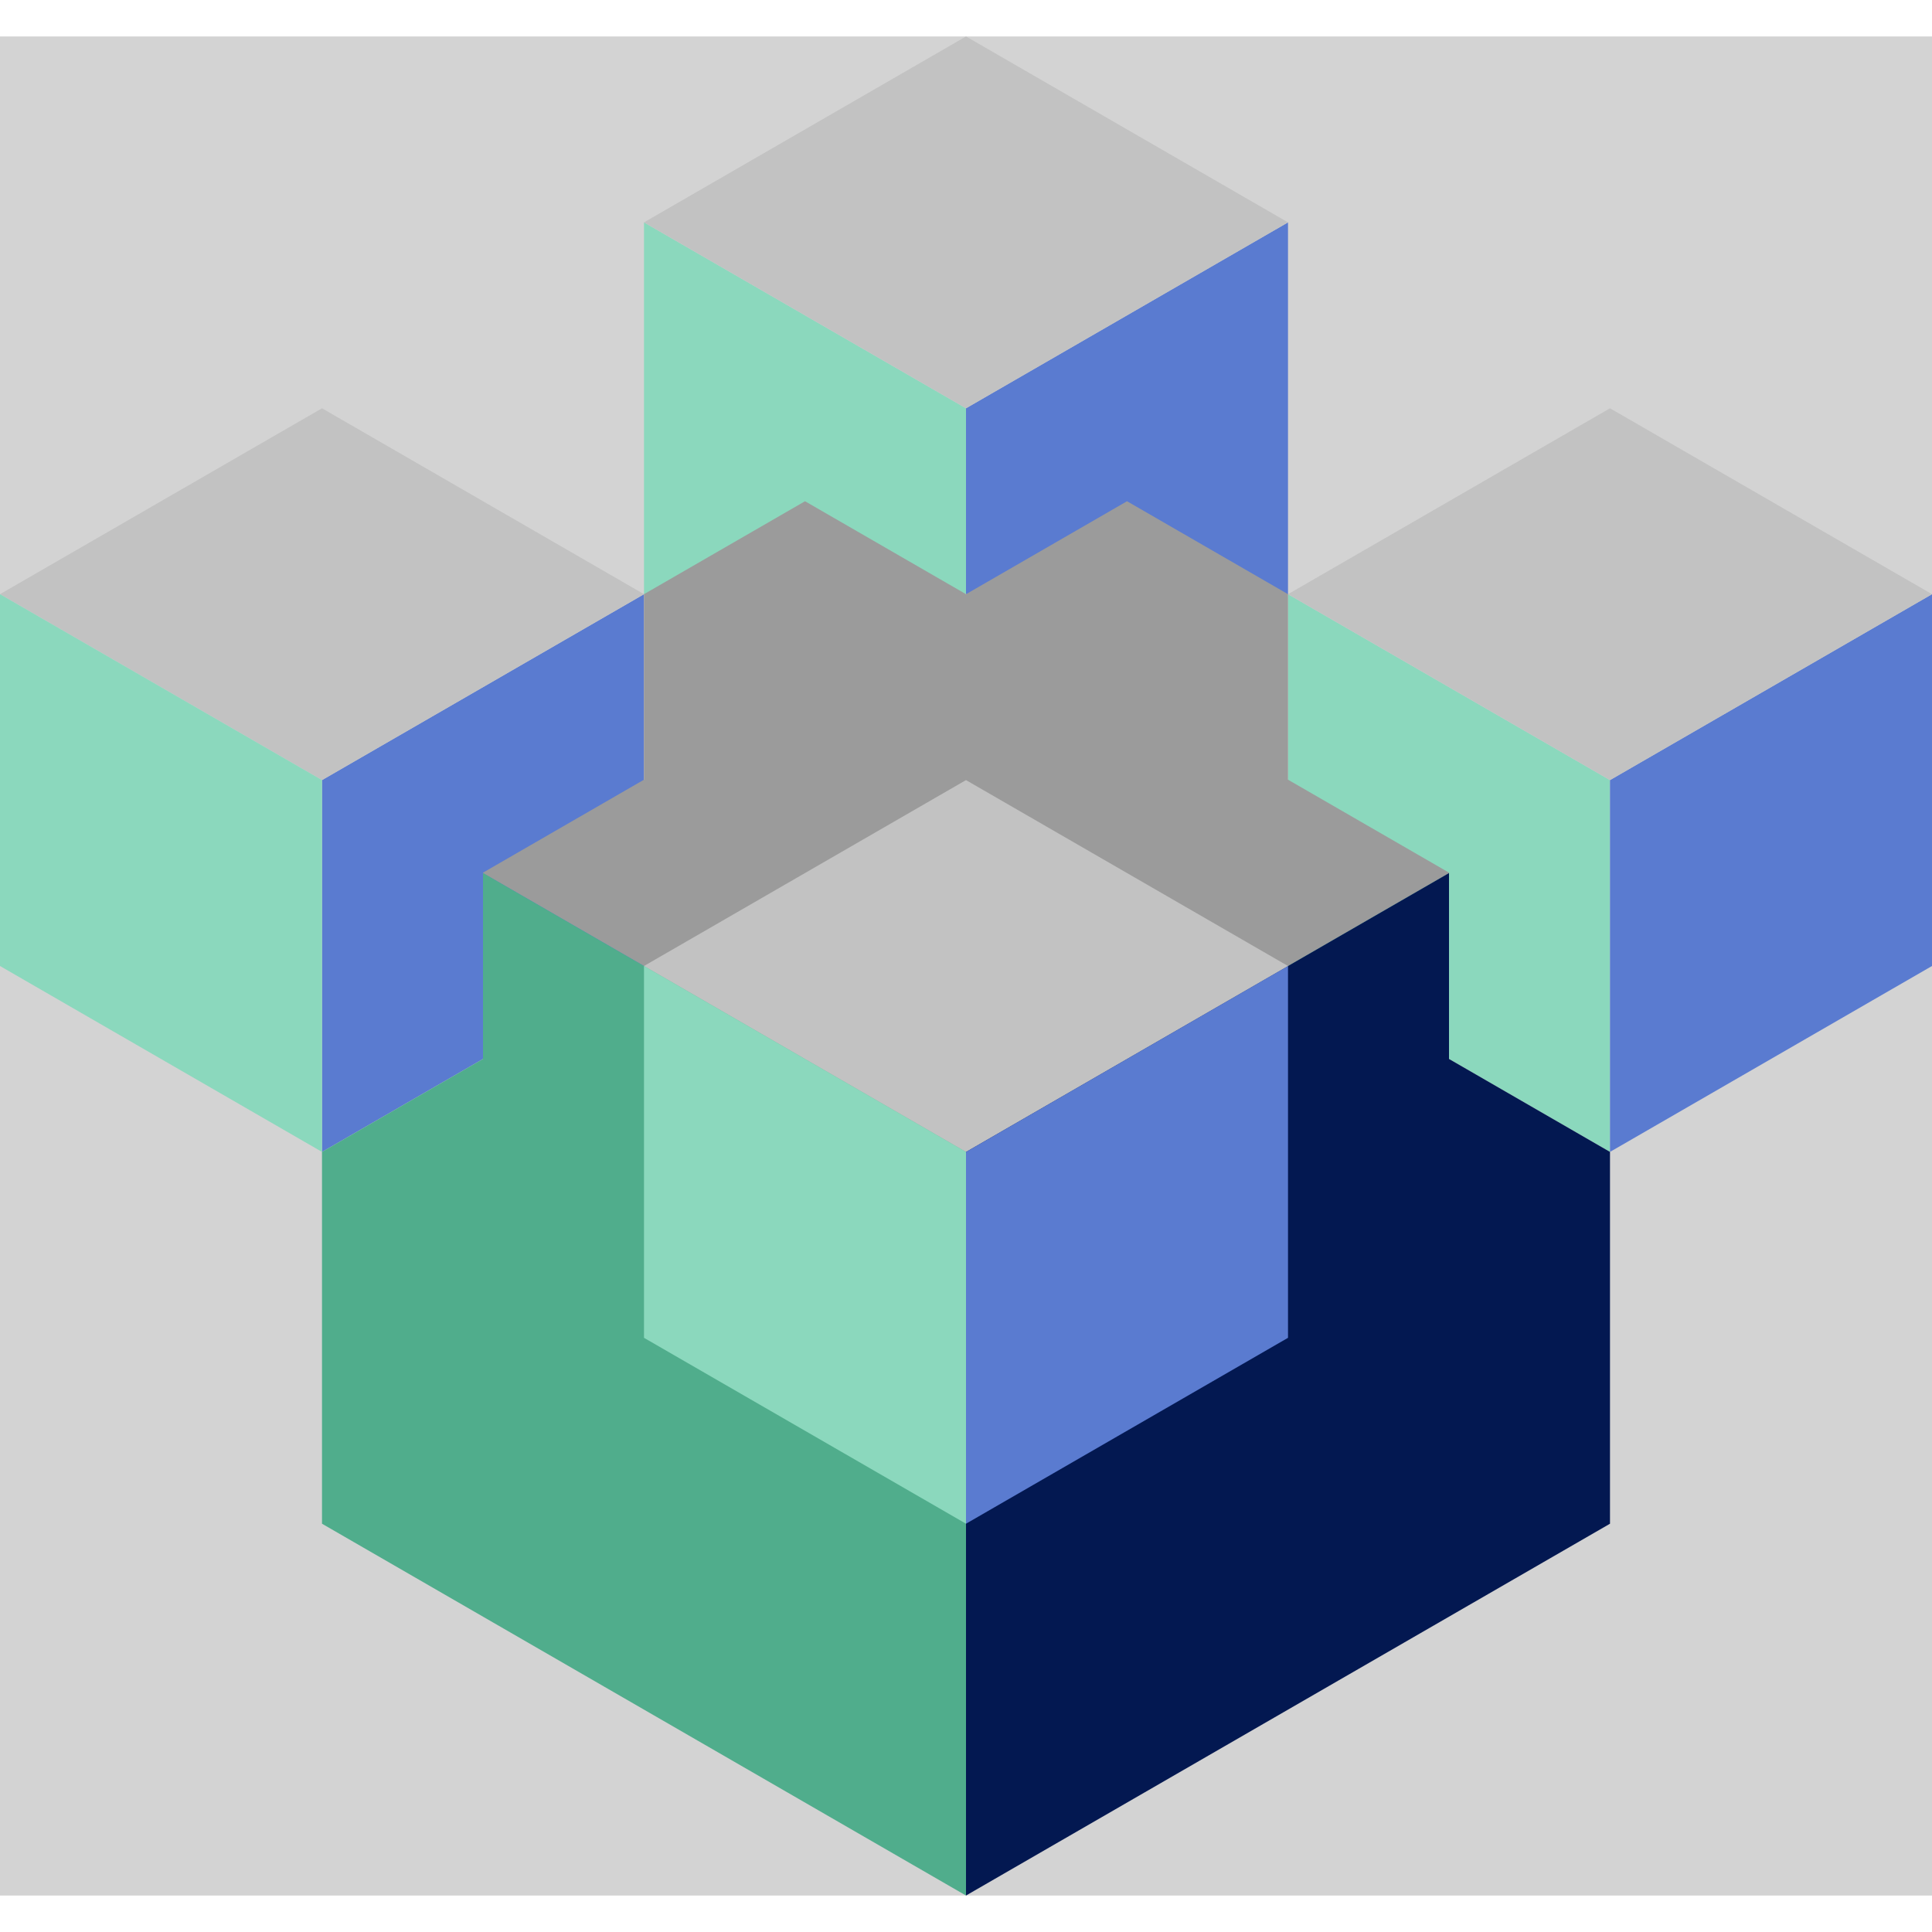
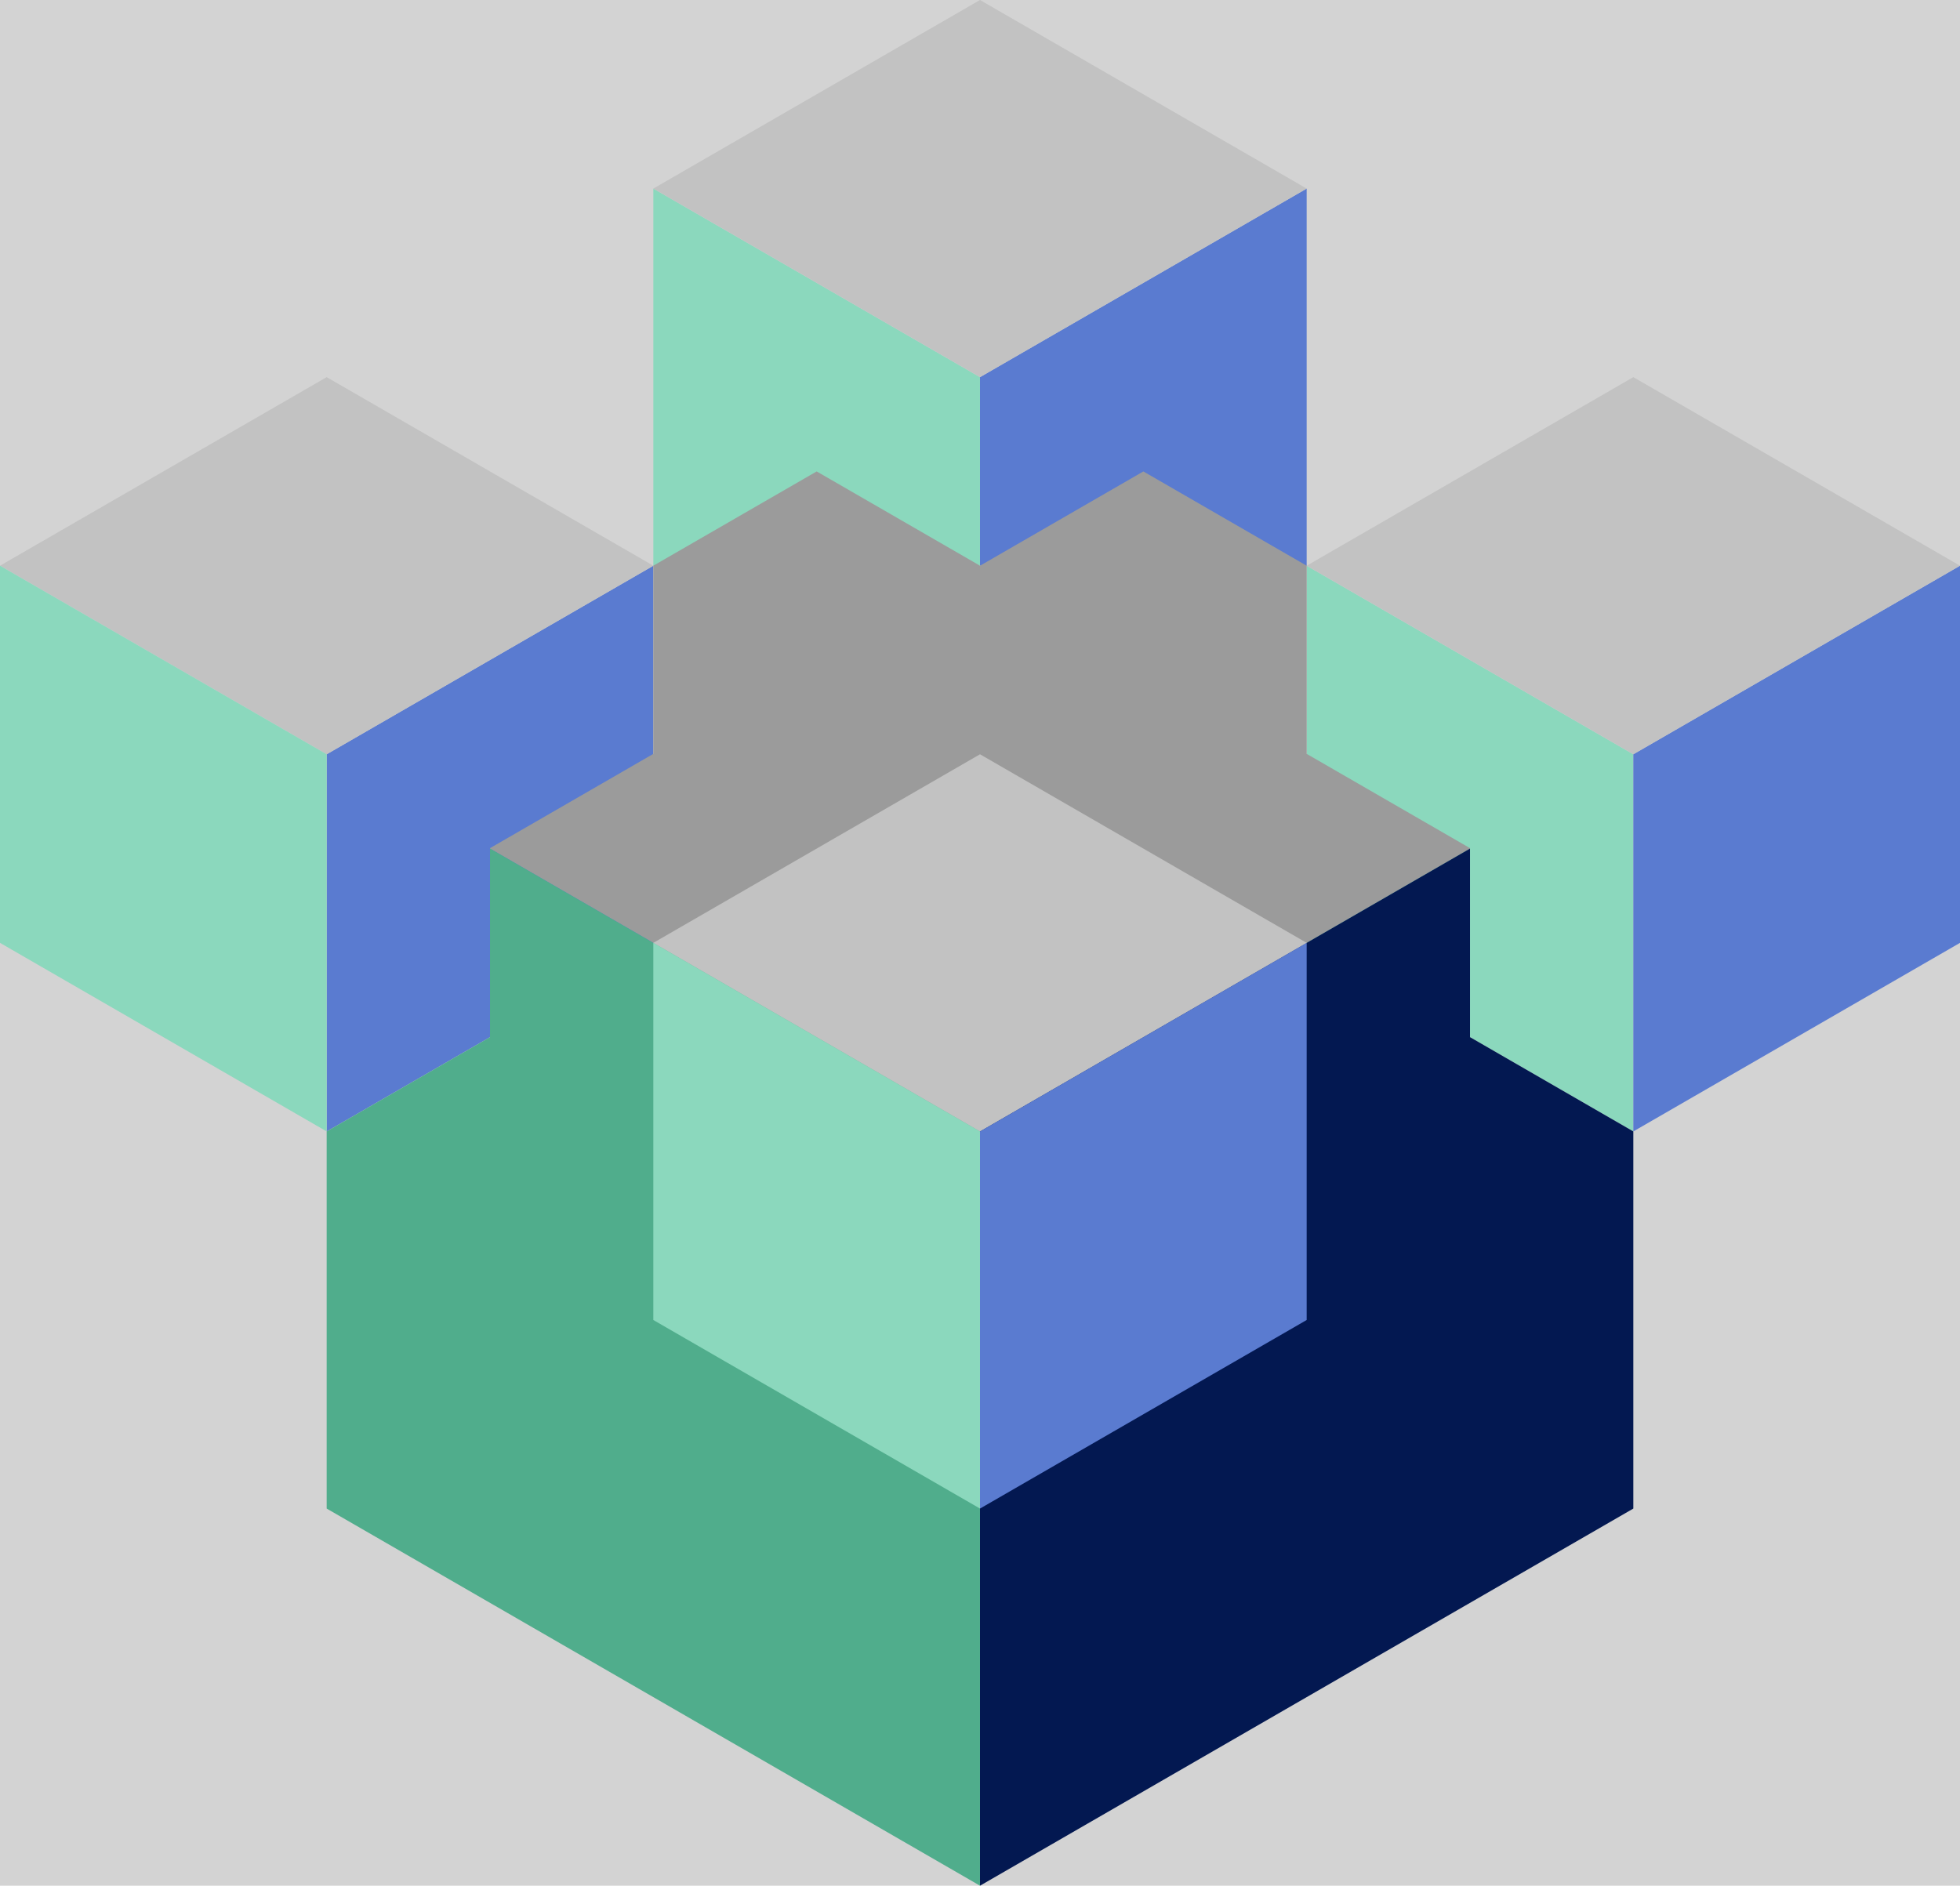
- <svg xmlns="http://www.w3.org/2000/svg" viewBox="0 0 997.66 960" width="30" height="30">
+ <svg xmlns="http://www.w3.org/2000/svg" viewBox="0 0 997.66 960">
  <rect fill="lightgrey" height="100%" width="100%" />"
    <defs>
    <style>
        .cls-1 {
            fill: #9b9b9b;
        }

        .cls-1,
        .cls-2,
        .cls-3,
        .cls-4,
        .cls-5,
        .cls-6,
        .cls-7 {
            stroke-width: 0px;
        }

        .cls-2 {
            fill: none;
        }

        .cls-3 {
            fill: #5a7bd0;
        }

        .cls-4 {
            fill: #c2c2c2;
        }

        .cls-5 {
            fill: #50ad8c;
        }

        .cls-6 {
            fill: #031851;
        }

        .cls-7 {
            fill: #8bd8bd;
        }
        </style>
  </defs>
  <polygon class="cls-7" points="498.83 192 498.83 287.79 498.65 287.89 498.83 384 332.55 288 332.55 96 415.7 144 415.7 144.01 498.83 192" />
  <polygon class="cls-3" points="332.55 288 332.55 383.79 332.55 480 249.42 528 166.28 576 166.28 384 332.55 288" />
  <polygon class="cls-3" points="665.11 96 665.11 288 498.83 384 499.02 287.9 498.83 287.79 498.83 192 581.98 144 665.11 96" />
  <polygon class="cls-7" points="831.38 384 831.38 576 748.25 528 665.11 480 665.11 383.79 665.11 288 831.38 384" />
  <polygon class="cls-3" points="997.66 288 997.66 480 831.38 576 831.38 384 997.66 288" />
  <polygon class="cls-4" points="997.66 288 831.38 384 665.11 288 831.38 192 997.66 288" />
  <polygon class="cls-4" points="332.55 288 166.28 384 0 288 166.28 192 332.55 288" />
  <polygon class="cls-7" points="166.28 384 166.28 576 0 480 0 288 166.28 384" />
  <polygon class="cls-1" points="748.25 431.79 748.25 432 665.11 480 498.65 576 332.55 480 249.42 432 249.42 431.79 332.55 383.79 332.55 288 415.7 240 498.65 287.89 498.84 288 499.02 287.9 581.98 240 665.11 288 665.11 383.79 748.25 431.79" />
  <polygon class="cls-4" points="665.11 96 581.98 144 498.83 192 415.7 144.01 415.7 144 332.55 96 498.83 0 665.11 96" />
  <polygon class="cls-6" points="831.38 576 831.38 768 498.83 960 498.83 768 498.65 576 665.11 480 748.25 432 748.25 528 831.38 576" />
  <polygon class="cls-5" points="498.83 768 498.83 960 166.28 768 166.28 576 249.42 528 249.42 432 332.55 480 498.65 576 498.83 768" />
  <polygon class="cls-4" points="665.11 480 498.83 576 332.55 480 498.83 384 665.11 480" />
  <polygon class="cls-7" points="498.83 576 498.83 768 332.55 672 332.55 480 498.83 576" />
  <polygon class="cls-3" points="665.11 480 665.11 672 498.83 768 498.83 576 665.11 480" />
  <polygon class="cls-2" points="499.02 287.9 498.84 288 498.65 287.89 498.83 287.79 499.02 287.9" />
  <polygon class="cls-2" points="499.02 287.9 498.84 288 498.65 287.89 498.83 287.79 499.02 287.9" />
</svg>
